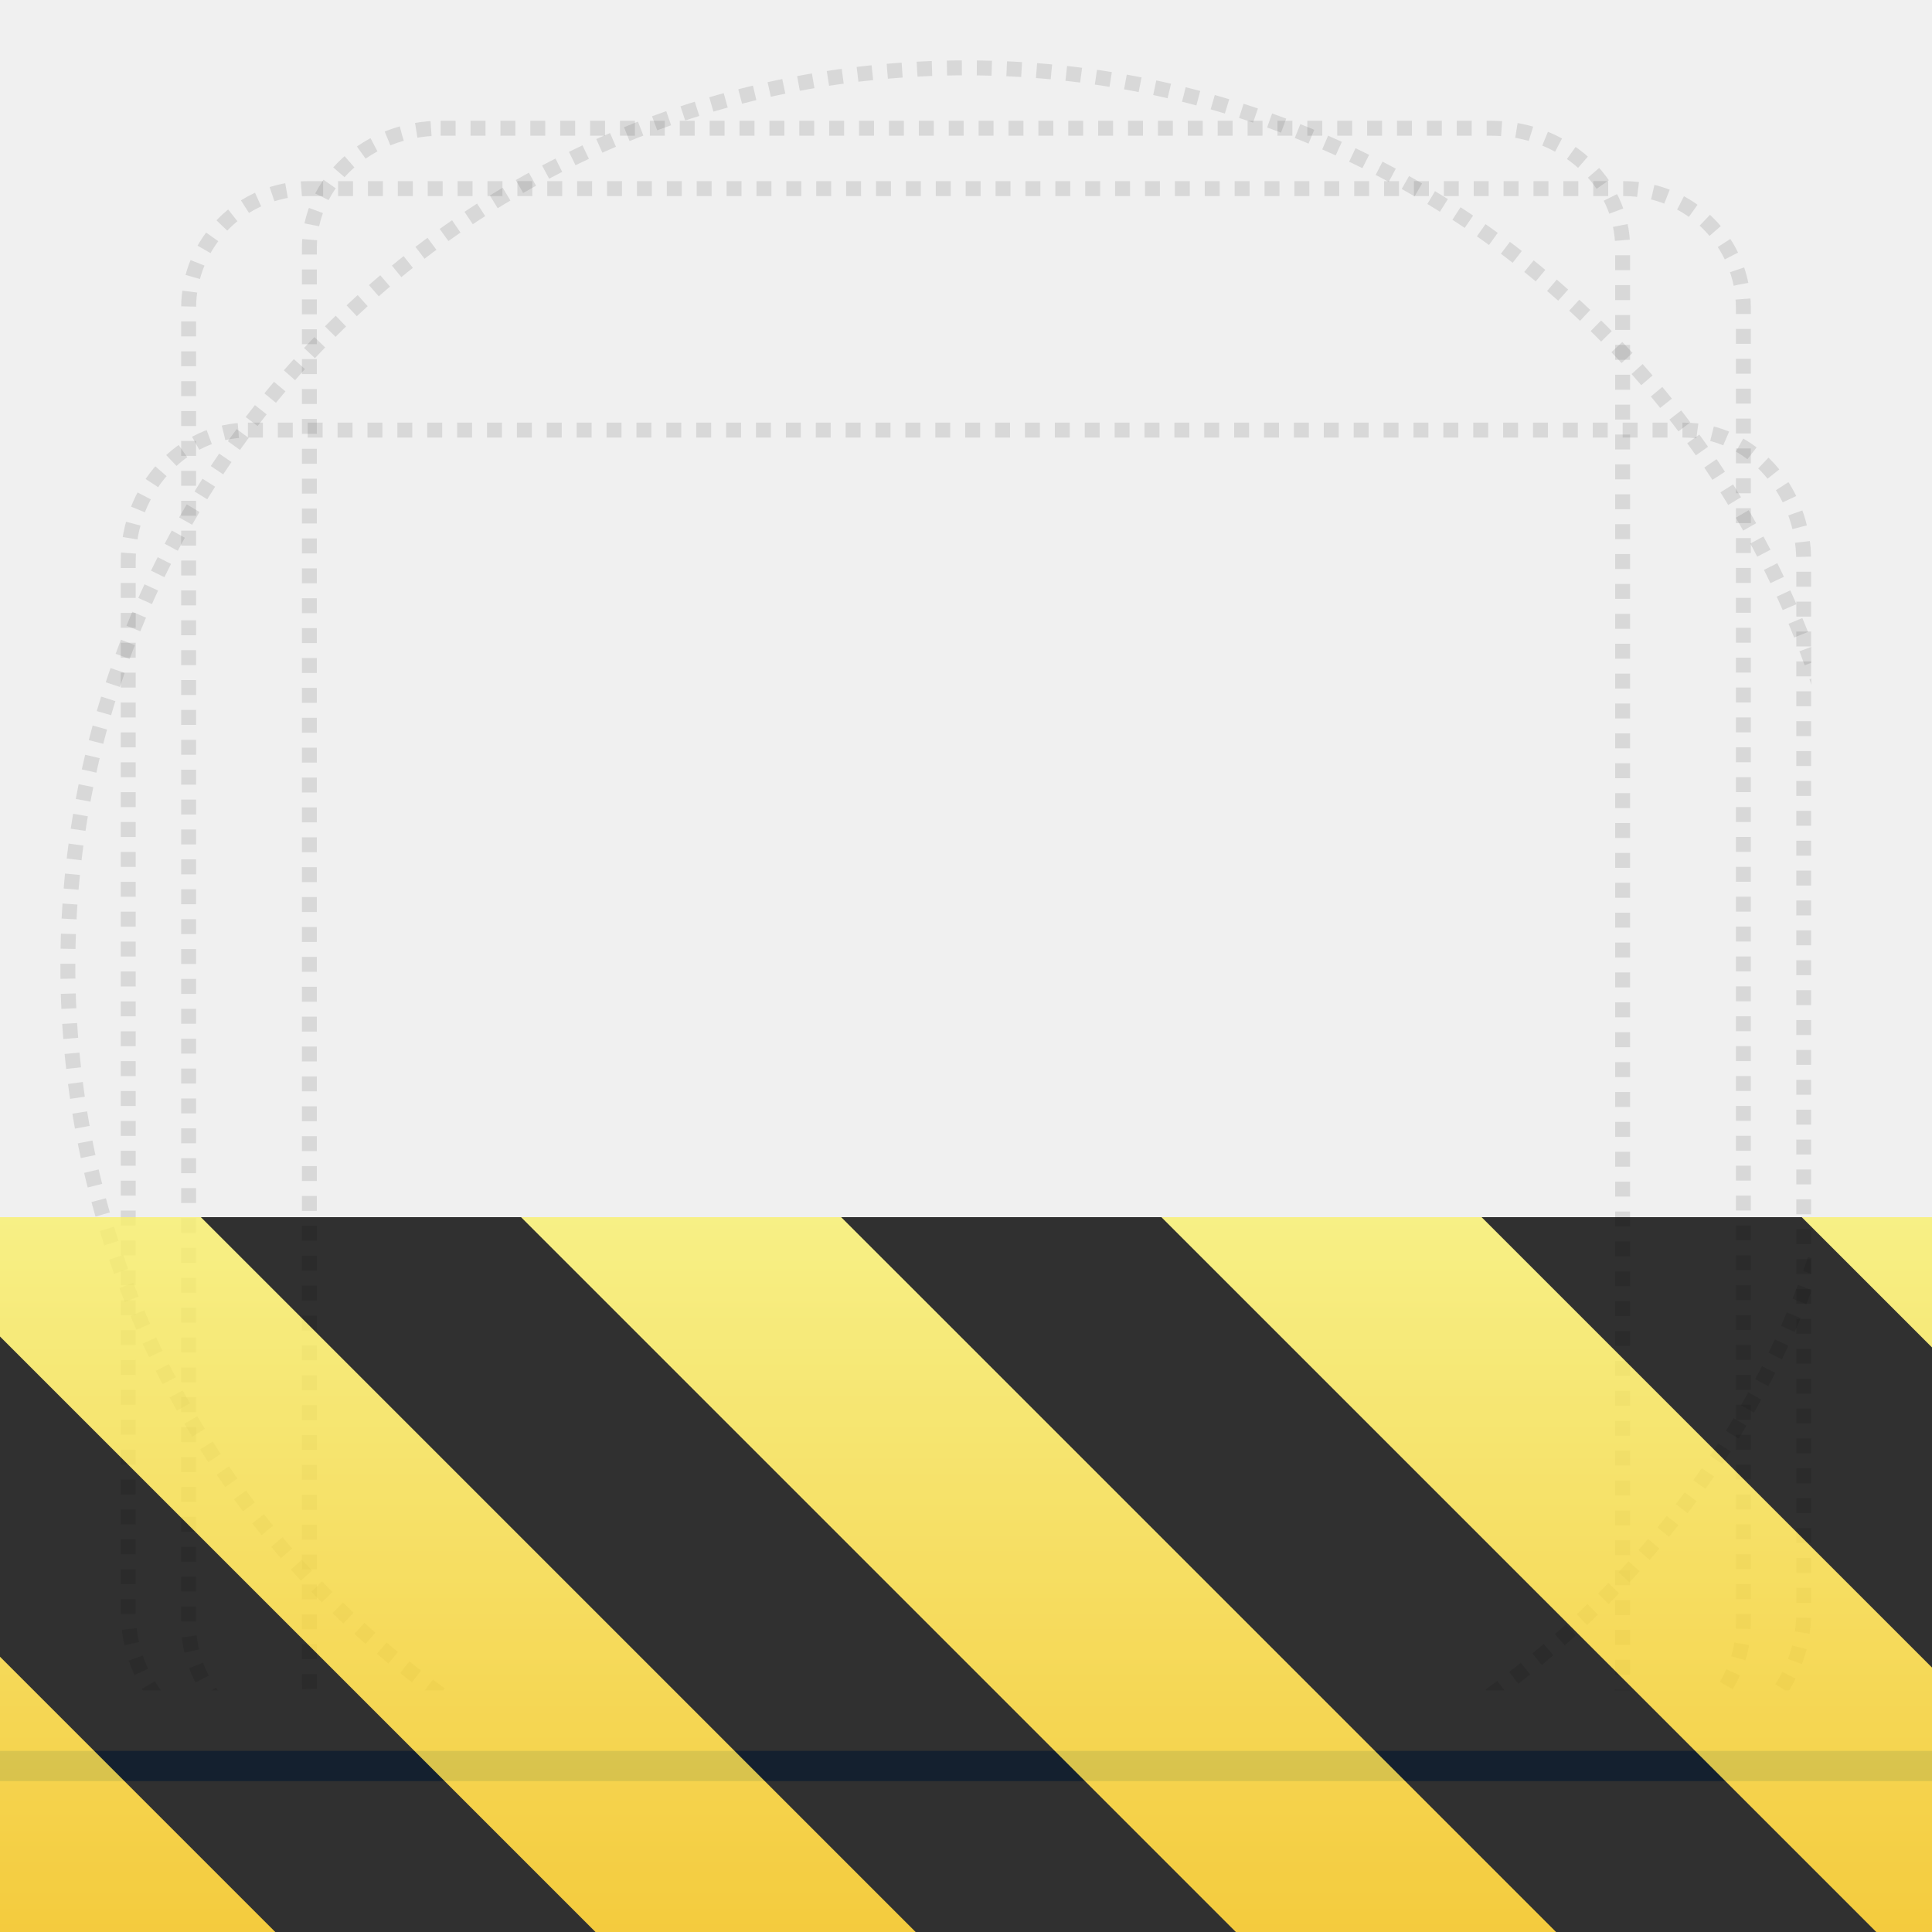
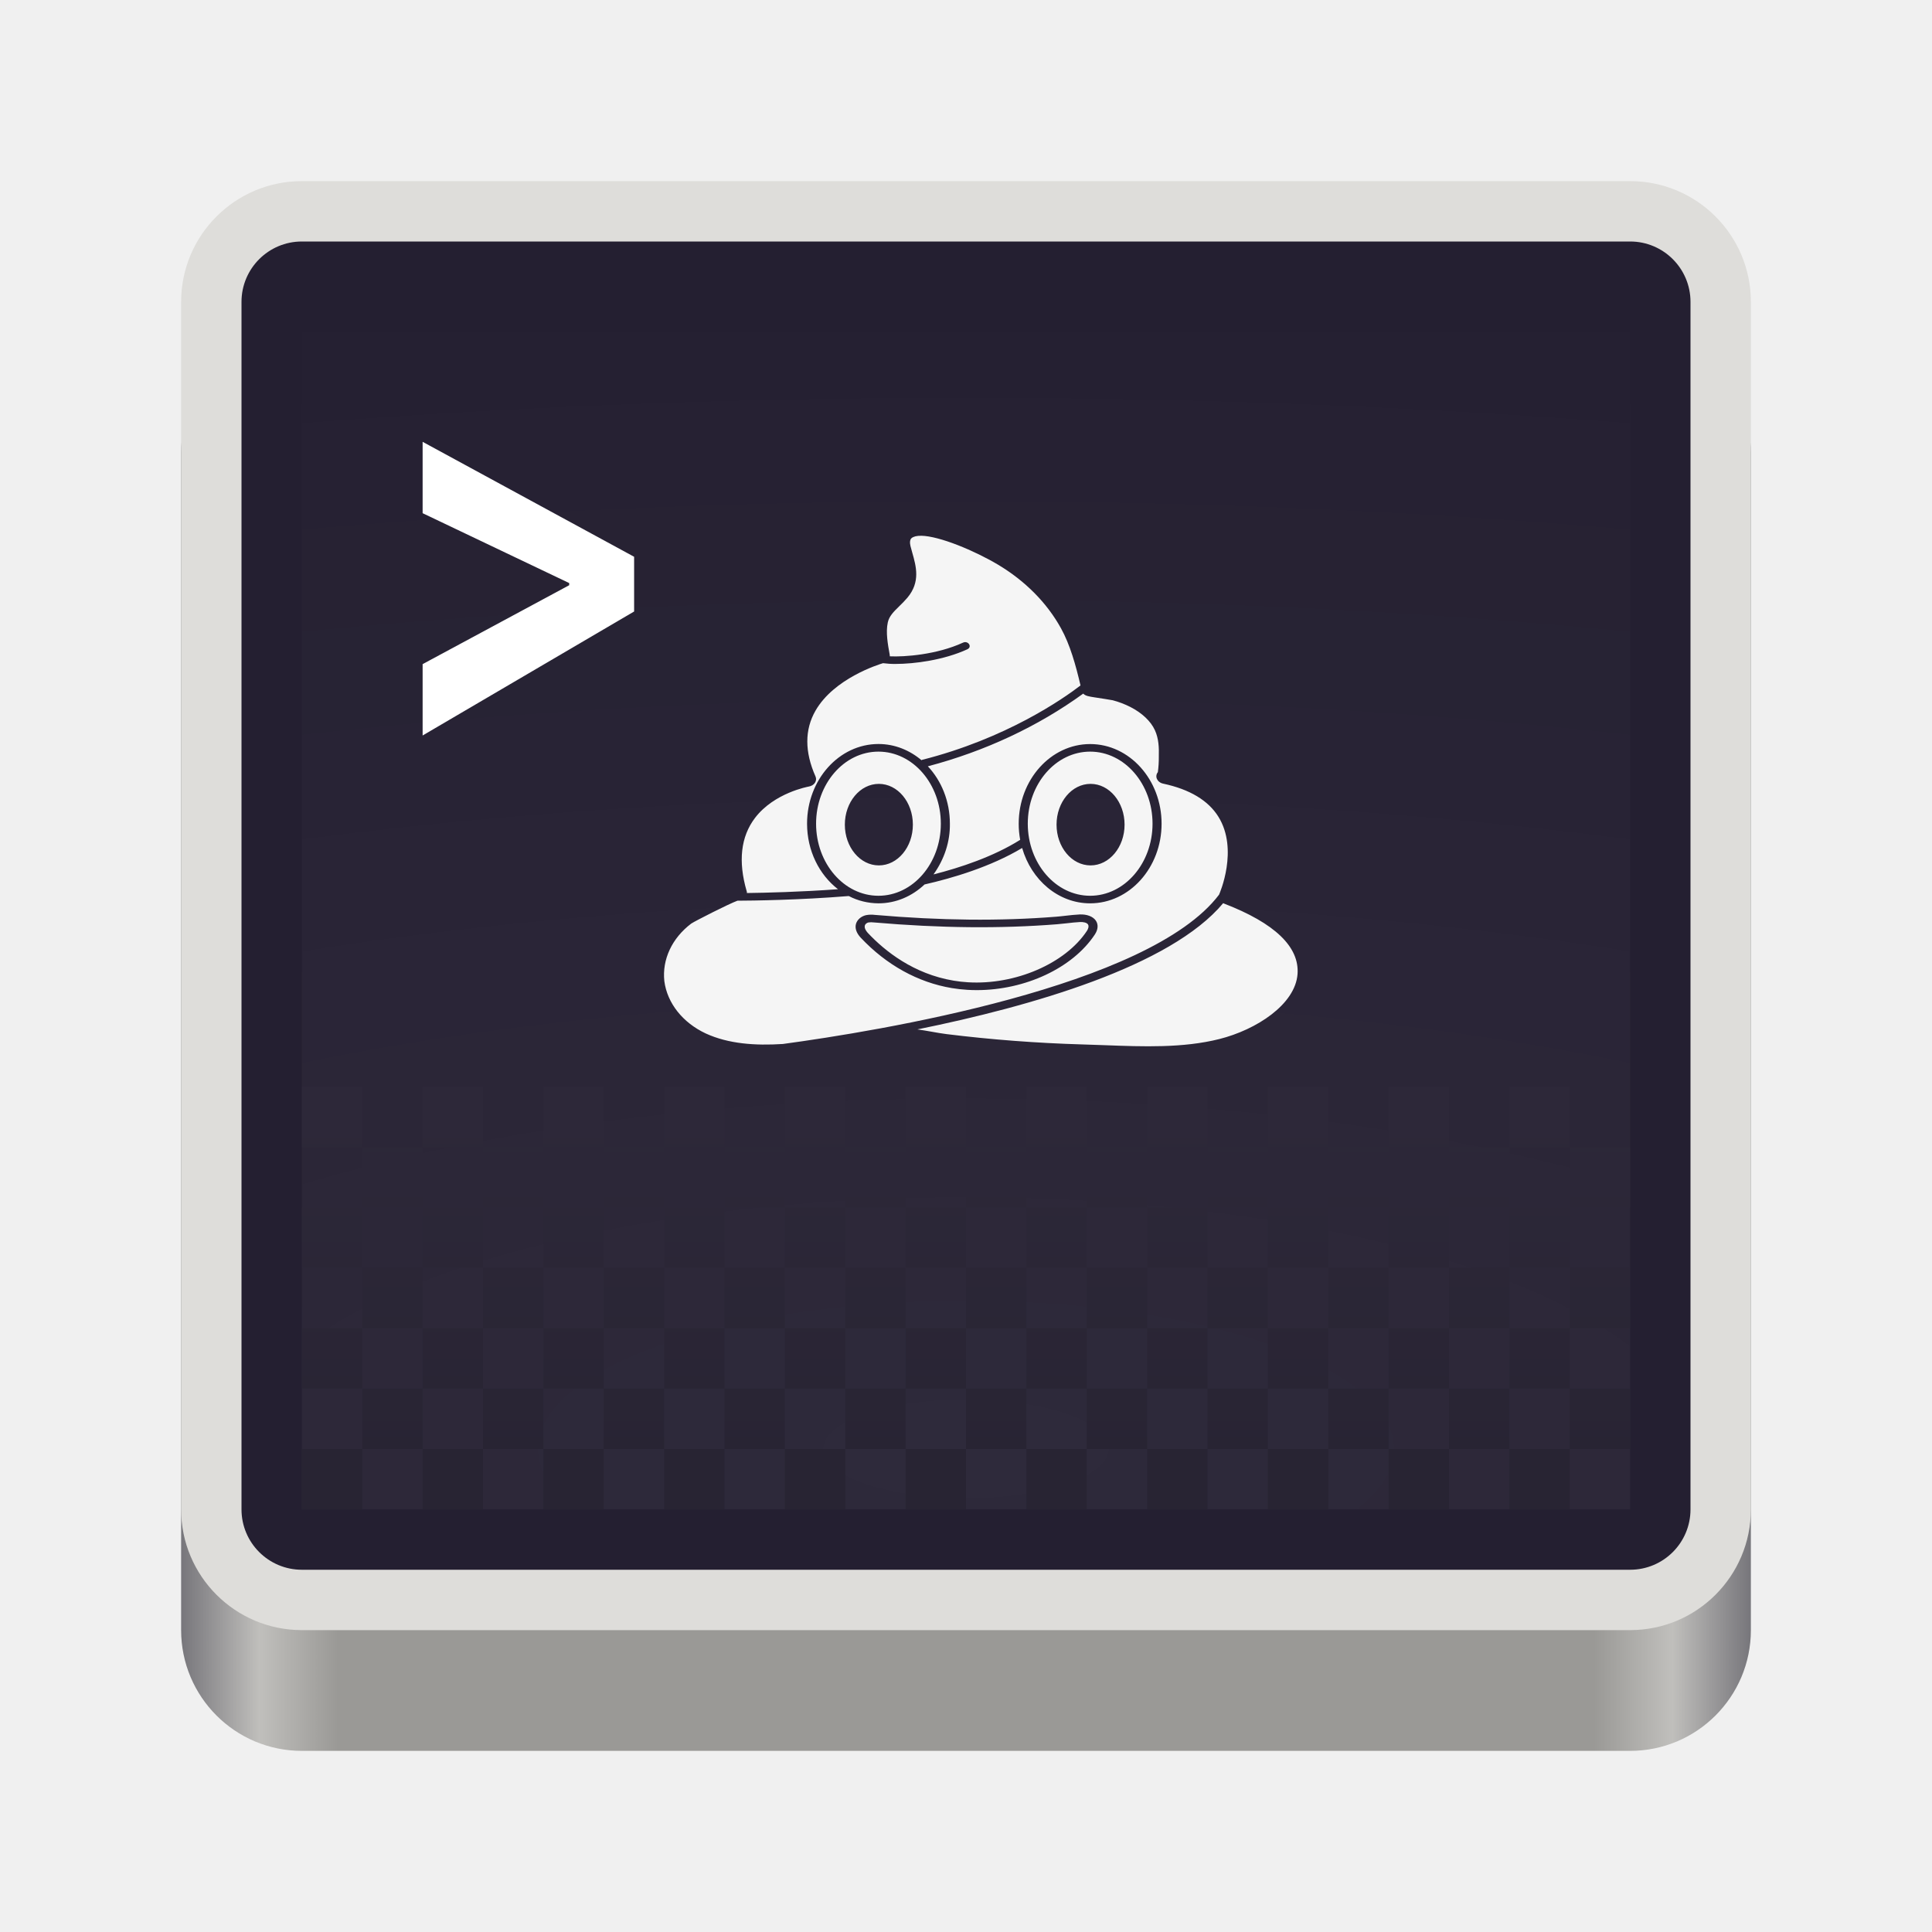
- <svg xmlns="http://www.w3.org/2000/svg" xmlns:xlink="http://www.w3.org/1999/xlink" width="128px" height="128px" viewBox="0 0 128 128" version="1.1">
+ <svg xmlns="http://www.w3.org/2000/svg" xmlns:xlink="http://www.w3.org/1999/xlink" viewBox="0 0 128 128" style="display:inline;enable-background:new" version="1.0" height="128" width="128" xml:space="preserve">
  <defs>
-     <filter id="alpha" filterUnits="objectBoundingBox" x="0%" y="0%" width="100%" height="100%">
-       <feColorMatrix type="matrix" in="SourceGraphic" values="0 0 0 0 1 0 0 0 0 1 0 0 0 0 1 0 0 0 1 0" />
-     </filter>
-     <mask id="mask0">
-       <g filter="url(#alpha)">
-         <rect x="0" y="0" width="128" height="128" style="fill:rgb(0%,0%,0%);fill-opacity:0.1;stroke:none;" />
+     <linearGradient id="c">
+       <stop offset="0" style="stop-color:#2d2839;stop-opacity:1" />
+       <stop offset="1" style="stop-color:#282433;stop-opacity:1" />
+     </linearGradient>
+     <linearGradient id="b">
+       <stop offset="0" style="stop-color:#fff;stop-opacity:1" />
+       <stop offset="1" style="stop-color:#fff;stop-opacity:.094" />
+     </linearGradient>
+     <linearGradient id="a">
+       <stop offset="0" style="stop-color:#77767b;stop-opacity:1" />
+       <stop style="stop-color:#c0bfbc;stop-opacity:1" offset=".05" />
+       <stop offset=".1" style="stop-color:#9a9996;stop-opacity:1" />
+       <stop style="stop-color:#9a9996;stop-opacity:1" offset=".9" />
+       <stop offset=".95" style="stop-color:#c0bfbc;stop-opacity:1" />
+       <stop offset="1" style="stop-color:#77767b;stop-opacity:1" />
+     </linearGradient>
+     <linearGradient gradientUnits="userSpaceOnUse" y2="44" x2="464" y1="44" x1="48" id="d" xlink:href="#a" />
+     <radialGradient gradientUnits="userSpaceOnUse" gradientTransform="matrix(-4.72727 0 0 -1.63636 238.545 49.766)" r="44" fy="194.19" fx="64" cy="194.19" cx="64" id="e" xlink:href="#b" />
+     <linearGradient gradientUnits="userSpaceOnUse" y2="269.137" x2="70.347" y1="245.395" x1="70.347" id="f" xlink:href="#c" />
+   </defs>
+   <g transform="translate(0 -172)" style="display:inline">
+     <g style="display:inline">
+       <g transform="rotate(-30 420.699 288.42)" style="display:inline;enable-background:new" />
+       <rect transform="matrix(.25 0 0 .25 0 225)" style="display:inline;opacity:1;fill:url(#d);fill-opacity:1;stroke:none;stroke-width:1;stroke-linecap:butt;stroke-linejoin:miter;stroke-miterlimit:4;stroke-dasharray:none;stroke-dashoffset:0;stroke-opacity:1;marker:none;marker-start:none;marker-mid:none;marker-end:none;paint-order:normal;enable-background:new" width="416" height="376" x="48" y="-124" rx="32" ry="32" />
+       <rect ry="32" rx="32" y="-164" x="48" height="384" width="416" style="display:inline;opacity:1;fill:#deddda;fill-opacity:1;stroke:none;stroke-width:1;stroke-linecap:butt;stroke-linejoin:miter;stroke-miterlimit:4;stroke-dasharray:none;stroke-dashoffset:0;stroke-opacity:1;marker:none;marker-start:none;marker-mid:none;marker-end:none;paint-order:normal;enable-background:new" transform="matrix(.25 0 0 .25 0 225)" />
+       <rect transform="scale(1 -1)" ry="4" rx="4" y="-276" x="16" height="88" width="96" style="display:inline;opacity:1;vector-effect:none;fill:#241f31;fill-opacity:1;stroke:none;stroke-width:.011px;stroke-linecap:butt;stroke-linejoin:miter;stroke-miterlimit:4;stroke-dasharray:none;stroke-dashoffset:0;stroke-opacity:1;marker:none;marker-start:none;marker-mid:none;marker-end:none;paint-order:normal;enable-background:new" />
+       <g style="display:inline;enable-background:new" transform="translate(0 -6.916)">
+         <g transform="matrix(1.69823 0 0 1.61829 -799.006 -439.388)" style="display:inline;enable-background:new">
+           <path style="display:inline;fill:#f5f5f5;fill-opacity:1;fill-rule:nonzero;stroke:#fff;stroke-width:.605;stroke-dasharray:none;stroke-opacity:0;enable-background:new" d="m 506.425,404.007 c -0.164,-0.002 -0.293,0.029 -0.371,0.098 -0.06,0.053 -0.075,0.18 -0.04,0.325 0.022,0.09 0.045,0.178 0.069,0.266 0.152,0.562 0.325,1.199 -0.186,1.842 -0.1,0.122 -0.207,0.24 -0.32,0.352 -0.221,0.227 -0.395,0.406 -0.449,0.668 -0.083,0.404 8e-4,0.889 0.075,1.317 0.004,0.022 0.005,0.045 0.002,0.067 0.578,0.03 1.836,-0.068 2.851,-0.557 0.209,-0.106 0.384,0.175 0.17,0.272 -0.908,0.437 -2.053,0.597 -2.795,0.597 -0.163,0.002 -0.326,-0.009 -0.488,-0.031 -0.194,0.06 -1.914,0.629 -2.634,1.943 -0.427,0.779 -0.427,1.686 0,2.695 0.076,0.18 -0.05,0.376 -0.264,0.413 -0.012,0.003 -1.349,0.251 -2.098,1.286 -0.553,0.764 -0.663,1.772 -0.325,2.993 l 0.002,8.1e-4 c 0.007,0.026 0.009,0.052 0.008,0.079 0.731,-0.01 2.084,-0.043 3.554,-0.156 -0.729,-0.589 -1.207,-1.572 -1.207,-2.684 0,-1.798 1.249,-3.261 2.786,-3.261 0.635,0 1.219,0.253 1.689,0.672 l -0.007,-0.018 c 3.299,-0.872 5.525,-2.507 6.2,-3.051 -0.184,-0.829 -0.408,-1.672 -0.762,-2.341 -0.547,-1.04 -1.394,-1.938 -2.456,-2.604 -0.914,-0.571 -2.293,-1.176 -3.003,-1.184 z m 6.328,6.462 c -1.767,1.345 -3.83,2.358 -6.061,2.976 0.529,0.594 0.859,1.426 0.859,2.349 0.01,0.731 -0.212,1.45 -0.639,2.077 1.042,-0.277 2.333,-0.725 3.381,-1.416 -0.038,-0.219 -0.058,-0.439 -0.057,-0.661 0,-1.798 1.251,-3.26 2.787,-3.26 1.537,0 2.787,1.462 2.787,3.26 0,1.798 -1.251,3.261 -2.787,3.261 -1.24,0 -2.293,-0.953 -2.653,-2.266 -1.224,0.77 -2.719,1.234 -3.807,1.493 -0.486,0.481 -1.113,0.773 -1.798,0.773 -0.411,-0.003 -0.812,-0.107 -1.159,-0.299 -1.943,0.166 -3.756,0.189 -4.343,0.191 -0.361,0.141 -1.636,0.823 -1.802,0.936 -0.752,0.597 -1.141,1.47 -1.05,2.357 0.113,0.902 0.715,1.7 1.617,2.143 0.883,0.426 1.929,0.503 3.006,0.43 3.677,-0.522 14.295,-2.33 17.019,-6.114 0.002,-0.009 0.005,-0.017 0.009,-0.025 0.008,-0.018 0.763,-1.821 -0.037,-3.167 -0.396,-0.666 -1.12,-1.121 -2.153,-1.352 -0.235,-0.053 -0.341,-0.294 -0.207,-0.472 0.026,-0.21 0.039,-0.421 0.037,-0.632 v -0.028 c 0.009,-0.329 -0.002,-0.712 -0.153,-1.057 -0.161,-0.368 -0.501,-0.705 -0.957,-0.95 -0.216,-0.115 -0.448,-0.208 -0.689,-0.275 -0.062,-0.015 -0.511,-0.087 -0.702,-0.118 -0.219,-0.035 -0.365,-0.06 -0.445,-0.152 z m -7.989,2.375 c -1.342,0 -2.433,1.323 -2.433,2.95 0,1.627 1.091,2.951 2.433,2.951 1.342,0 2.434,-1.324 2.434,-2.951 0,-1.627 -1.092,-2.95 -2.434,-2.95 z m 8.259,0 c -1.342,0 -2.433,1.323 -2.433,2.95 0,1.627 1.091,2.951 2.433,2.951 1.342,0 2.434,-1.324 2.434,-2.951 0,-1.627 -1.092,-2.95 -2.434,-2.95 z m -8.243,1.32 c 0.733,0 1.327,0.747 1.327,1.669 0,0.922 -0.594,1.669 -1.327,1.669 -0.733,0 -1.327,-0.747 -1.327,-1.669 0,-0.922 0.594,-1.669 1.327,-1.669 z m 8.259,0 c 0.733,0 1.327,0.747 1.327,1.669 0,0.922 -0.594,1.669 -1.327,1.669 -0.733,0 -1.327,-0.747 -1.327,-1.669 0,-0.922 0.594,-1.669 1.327,-1.669 z m 5.173,4.885 c -2.053,2.585 -7.491,4.222 -11.929,5.167 0.187,0.027 0.374,0.061 0.558,0.095 0.206,0.038 0.4,0.075 0.583,0.098 1.751,0.227 3.516,0.368 5.285,0.422 0.289,0.009 0.581,0.02 0.876,0.031 1.506,0.06 3.062,0.122 4.477,-0.251 1.451,-0.382 2.965,-1.419 3.052,-2.662 0.077,-1.113 -0.888,-2.084 -2.869,-2.885 -0.011,-0.005 -0.022,-0.01 -0.032,-0.016 z m -5.596,0.461 c 0.279,-0.012 0.516,0.081 0.628,0.251 0.105,0.159 0.09,0.368 -0.04,0.573 -0.864,1.371 -2.718,2.274 -4.602,2.274 -0.124,6e-5 -0.247,-0.004 -0.37,-0.012 -0.204,-0.013 -0.407,-0.037 -0.608,-0.072 -1.32,-0.232 -2.547,-0.944 -3.548,-2.059 -0.173,-0.193 -0.239,-0.398 -0.186,-0.578 0.05,-0.166 0.195,-0.298 0.383,-0.347 0.115,-0.024 0.233,-0.028 0.35,-0.012 2.569,0.233 4.881,0.258 7.068,0.075 0.124,-0.01 0.248,-0.025 0.373,-0.04 0.18,-0.022 0.367,-0.044 0.553,-0.053 z m 0.018,0.31 c -0.171,0.008 -0.341,0.029 -0.522,0.051 -0.13,0.016 -0.259,0.03 -0.388,0.041 -2.211,0.183 -4.545,0.159 -7.137,-0.075 -0.071,-0.011 -0.144,-0.01 -0.216,8.1e-4 -0.068,0.018 -0.12,0.066 -0.139,0.125 h 0.002 c -0.034,0.118 0.073,0.256 0.121,0.309 0.661,0.737 1.777,1.673 3.339,1.948 0.186,0.033 0.375,0.055 0.564,0.067 1.843,0.118 3.795,-0.766 4.638,-2.103 0.052,-0.082 0.089,-0.195 0.041,-0.268 -0.051,-0.078 -0.193,-0.1 -0.302,-0.096 z" />
+         </g>
      </g>
-     </mask>
-     <clipPath id="clip1">
-       <rect x="0" y="0" width="192" height="152" />
-     </clipPath>
-     <g id="surface10726" clip-path="url(#clip1)">
-       <path style="fill:none;stroke-width:0.99;stroke-linecap:butt;stroke-linejoin:miter;stroke:rgb(0%,0%,0%);stroke-opacity:1;stroke-dasharray:0.99,0.99;stroke-miterlimit:4;" d="M 123.504 236 C 123.504 268.863 96.863 295.504 64 295.504 C 31.137 295.504 4.496 268.863 4.496 236 C 4.496 203.137 31.137 176.496 64 176.496 C 96.863 176.496 123.504 203.137 123.504 236 Z M 123.504 236 " transform="matrix(1,0,0,1,8,-156)" />
+       <rect transform="scale(-1)" style="display:inline;opacity:.05;vector-effect:none;fill:url(#e);fill-opacity:1;stroke:none;stroke-width:.011px;stroke-linecap:butt;stroke-linejoin:miter;stroke-miterlimit:4;stroke-dasharray:none;stroke-dashoffset:0;stroke-opacity:1;marker:none;marker-start:none;marker-mid:none;marker-end:none;paint-order:normal;enable-background:new" width="88" height="78" x="-108" y="-272" />
+       <g transform="translate(-2 -2)" style="fill:#fff">
+         <path d="M 44.012,210.888 30,203.272 V 208 l 9.711,4.63 v 0.142 L 30,218 v 4.728 l 14.012,-8.215 z" style="font-style:normal;font-variant:normal;font-weight:700;font-stretch:normal;font-size:medium;line-height:1.25;font-family:'Source Code Pro';-inkscape-font-specification:'Source Code Pro, Bold';font-variant-ligatures:normal;font-variant-caps:normal;font-variant-numeric:normal;font-feature-settings:normal;text-align:start;letter-spacing:0;word-spacing:0;writing-mode:lr-tb;text-anchor:start;fill:#fff;fill-opacity:1;stroke:none;stroke-width:.25" />
+       </g>
+       <path d="m 100,244 h 4 v 4 h -4 z m -8,0 h 4 v 4 h -4 z m -8,0 h 4 v 4 h -4 z m -8,0 h 4 v 4 h -4 z m -8,0 h 4 v 4 h -4 z m -8,0 h 4 v 4 h -4 z m -8,0 h 4 v 4 h -4 z m -8,0 h 4 v 4 h -4 z m -8,0 h 4 v 4 h -4 z m -8,0 h 4 v 4 h -4 z m -8,0 h 4 v 4 h -4 z m 84,4 h 4 v 4 h -4 z m -8,0 h 4 v 4 h -4 z m -8,0 h 4 v 4 h -4 z m -8,0 h 4 v 4 h -4 z m -8,0 h 4 v 4 h -4 z m -8,0 h 4 v 4 h -4 z m -8,0 h 4 v 4 h -4 z m -8,0 h 4 v 4 h -4 z m -8,0 h 4 v 4 h -4 z m -8,0 h 4 v 4 h -4 z m -8,0 h 4 v 4 h -4 z m 76,4 h 4 v 4 h -4 z m -8,0 h 4 v 4 h -4 z m -8,0 h 4 v 4 h -4 z m -8,0 h 4 v 4 h -4 z m -8,0 h 4 v 4 h -4 z m -8,0 h 4 v 4 h -4 z m -8,0 h 4 v 4 h -4 z m -8,0 h 4 v 4 h -4 z m -8,0 h 4 v 4 h -4 z m -8,0 h 4 v 4 h -4 z m -8,0 h 4 v 4 h -4 z m 84,4 h 4 v 4 h -4 z m -8,0 h 4 v 4 h -4 z m -8,0 h 4 v 4 h -4 z m -8,0 h 4 v 4 h -4 z m -8,0 h 4 v 4 h -4 z m -8,0 h 4 v 4 h -4 z m -8,0 h 4 v 4 h -4 z m -8,0 h 4 v 4 h -4 z m -8,0 h 4 v 4 h -4 z m -8,0 h 4 v 4 h -4 z m -8,0 h 4 v 4 h -4 z m 76,4 h 4 v 4 h -4 z m -8,0 h 4 v 4 h -4 z m -8,0 h 4 v 4 h -4 z m -8,0 h 4 v 4 h -4 z m -8,0 h 4 v 4 h -4 z m -8,0 h 4 v 4 h -4 z m -8,0 h 4 v 4 h -4 z m -8,0 h 4 v 4 h -4 z m -8,0 h 4 v 4 h -4 z m -8,0 h 4 v 4 h -4 z m -8,0 h 4 v 4 h -4 z m 84,4 h 4 v 4 h -4 z m -8,0 h 4 v 4 h -4 z m -8,0 h 4 v 4 h -4 z m -8,0 h 4 v 4 h -4 z m -8,0 h 4 v 4 h -4 z m -8,0 h 4 v 4 h -4 z m -8,0 h 4 v 4 h -4 z m -8,0 h 4 v 4 h -4 z m -8,0 h 4 v 4 h -4 z m -8,0 h 4 v 4 h -4 z m -8,0 h 4 v 4 h -4 z m 76,4 h 4 v 4 h -4 z m -8,0 h 4 v 4 h -4 z m -8,0 h 4 v 4 h -4 z m -8,0 h 4 v 4 h -4 z m -8,0 h 4 v 4 h -4 z m -8,0 h 4 v 4 h -4 z m -8,0 h 4 v 4 h -4 z m -8,0 h 4 v 4 h -4 z m -8,0 h 4 v 4 h -4 z m -8,0 h 4 v 4 h -4 z m -8,0 h 4 v 4 h -4 z" style="display:inline;opacity:1;vector-effect:none;fill:url(#f);fill-opacity:1;stroke:none;stroke-width:8;stroke-linecap:round;stroke-linejoin:round;stroke-miterlimit:4;stroke-dasharray:none;stroke-dashoffset:0;stroke-opacity:1;marker:none;marker-start:none;marker-mid:none;marker-end:none;paint-order:normal" />
    </g>
-     <mask id="mask1">
-       <g filter="url(#alpha)">
-         <rect x="0" y="0" width="128" height="128" style="fill:rgb(0%,0%,0%);fill-opacity:0.1;stroke:none;" />
-       </g>
-     </mask>
-     <clipPath id="clip2">
-       <rect x="0" y="0" width="192" height="152" />
-     </clipPath>
-     <g id="surface10729" clip-path="url(#clip2)">
-       <path style="fill:none;stroke-width:0.99;stroke-linecap:butt;stroke-linejoin:miter;stroke:rgb(0%,0%,0%);stroke-opacity:1;stroke-dasharray:0.99,0.99;stroke-miterlimit:4;" d="M 29.195 180.496 L 98.805 180.496 C 103.609 180.496 107.504 184.047 107.504 188.426 L 107.504 283.574 C 107.504 287.953 103.609 291.504 98.805 291.504 L 29.195 291.504 C 24.391 291.504 20.496 287.953 20.496 283.574 L 20.496 188.426 C 20.496 184.047 24.391 180.496 29.195 180.496 Z M 29.195 180.496 " transform="matrix(1,0,0,1,8,-156)" />
-     </g>
-     <mask id="mask2">
-       <g filter="url(#alpha)">
-         <rect x="0" y="0" width="128" height="128" style="fill:rgb(0%,0%,0%);fill-opacity:0.1;stroke:none;" />
-       </g>
-     </mask>
-     <clipPath id="clip3">
-       <rect x="0" y="0" width="192" height="152" />
-     </clipPath>
-     <g id="surface10732" clip-path="url(#clip3)">
-       <path style="fill:none;stroke-width:0.99;stroke-linecap:butt;stroke-linejoin:miter;stroke:rgb(0%,0%,0%);stroke-opacity:1;stroke-dasharray:0.99,0.99;stroke-miterlimit:4;" d="M 20.418 184.496 L 107.582 184.496 C 111.957 184.496 115.504 188.043 115.504 192.418 L 115.504 279.582 C 115.504 283.957 111.957 287.504 107.582 287.504 L 20.418 287.504 C 16.043 287.504 12.496 283.957 12.496 279.582 L 12.496 192.418 C 12.496 188.043 16.043 184.496 20.418 184.496 Z M 20.418 184.496 " transform="matrix(1,0,0,1,8,-156)" />
-     </g>
-     <mask id="mask3">
-       <g filter="url(#alpha)">
-         <rect x="0" y="0" width="128" height="128" style="fill:rgb(0%,0%,0%);fill-opacity:0.1;stroke:none;" />
-       </g>
-     </mask>
-     <clipPath id="clip4">
-       <rect x="0" y="0" width="192" height="152" />
-     </clipPath>
-     <g id="surface10735" clip-path="url(#clip4)">
-       <path style="fill:none;stroke-width:0.99;stroke-linecap:butt;stroke-linejoin:miter;stroke:rgb(0%,0%,0%);stroke-opacity:1;stroke-dasharray:0.99,0.99;stroke-miterlimit:4;" d="M 16.426 200.496 L 111.574 200.496 C 115.953 200.496 119.504 204.391 119.504 209.195 L 119.504 278.805 C 119.504 283.609 115.953 287.504 111.574 287.504 L 16.426 287.504 C 12.047 287.504 8.496 283.609 8.496 278.805 L 8.496 209.195 C 8.496 204.391 12.047 200.496 16.426 200.496 Z M 16.426 200.496 " transform="matrix(1,0,0,1,8,-156)" />
-     </g>
-     <mask id="mask5">
-       <g filter="url(#alpha)">
-         <rect x="0" y="0" width="128" height="128" style="fill:rgb(0%,0%,0%);fill-opacity:0.1;stroke:none;" />
-       </g>
-     </mask>
-     <clipPath id="clip7">
-       <rect x="0" y="0" width="192" height="152" />
-     </clipPath>
-     <g id="surface10726" clip-path="url(#clip7)">
-       <path style="fill:none;stroke-width:0.99;stroke-linecap:butt;stroke-linejoin:miter;stroke:rgb(0%,0%,0%);stroke-opacity:1;stroke-dasharray:0.99,0.99;stroke-miterlimit:4;" d="M 123.504 236 C 123.504 268.863 96.863 295.504 64 295.504 C 31.137 295.504 4.496 268.863 4.496 236 C 4.496 203.137 31.137 176.496 64 176.496 C 96.863 176.496 123.504 203.137 123.504 236 Z M 123.504 236 " transform="matrix(1,0,0,1,8,-156)" />
-     </g>
-     <mask id="mask6">
-       <g filter="url(#alpha)">
-         <rect x="0" y="0" width="128" height="128" style="fill:rgb(0%,0%,0%);fill-opacity:0.1;stroke:none;" />
-       </g>
-     </mask>
-     <clipPath id="clip8">
-       <rect x="0" y="0" width="192" height="152" />
-     </clipPath>
-     <g id="surface10729" clip-path="url(#clip8)">
-       <path style="fill:none;stroke-width:0.99;stroke-linecap:butt;stroke-linejoin:miter;stroke:rgb(0%,0%,0%);stroke-opacity:1;stroke-dasharray:0.99,0.99;stroke-miterlimit:4;" d="M 29.195 180.496 L 98.805 180.496 C 103.609 180.496 107.504 184.047 107.504 188.426 L 107.504 283.574 C 107.504 287.953 103.609 291.504 98.805 291.504 L 29.195 291.504 C 24.391 291.504 20.496 287.953 20.496 283.574 L 20.496 188.426 C 20.496 184.047 24.391 180.496 29.195 180.496 Z M 29.195 180.496 " transform="matrix(1,0,0,1,8,-156)" />
-     </g>
-     <mask id="mask7">
-       <g filter="url(#alpha)">
-         <rect x="0" y="0" width="128" height="128" style="fill:rgb(0%,0%,0%);fill-opacity:0.1;stroke:none;" />
-       </g>
-     </mask>
-     <clipPath id="clip9">
-       <rect x="0" y="0" width="192" height="152" />
-     </clipPath>
-     <g id="surface10732" clip-path="url(#clip9)">
-       <path style="fill:none;stroke-width:0.99;stroke-linecap:butt;stroke-linejoin:miter;stroke:rgb(0%,0%,0%);stroke-opacity:1;stroke-dasharray:0.99,0.99;stroke-miterlimit:4;" d="M 20.418 184.496 L 107.582 184.496 C 111.957 184.496 115.504 188.043 115.504 192.418 L 115.504 279.582 C 115.504 283.957 111.957 287.504 107.582 287.504 L 20.418 287.504 C 16.043 287.504 12.496 283.957 12.496 279.582 L 12.496 192.418 C 12.496 188.043 16.043 184.496 20.418 184.496 Z M 20.418 184.496 " transform="matrix(1,0,0,1,8,-156)" />
-     </g>
-     <mask id="mask8">
-       <g filter="url(#alpha)">
-         <rect x="0" y="0" width="128" height="128" style="fill:rgb(0%,0%,0%);fill-opacity:0.1;stroke:none;" />
-       </g>
-     </mask>
-     <clipPath id="clip10">
-       <rect x="0" y="0" width="192" height="152" />
-     </clipPath>
-     <g id="surface10735" clip-path="url(#clip10)">
-       <path style="fill:none;stroke-width:0.99;stroke-linecap:butt;stroke-linejoin:miter;stroke:rgb(0%,0%,0%);stroke-opacity:1;stroke-dasharray:0.99,0.99;stroke-miterlimit:4;" d="M 16.426 200.496 L 111.574 200.496 C 115.953 200.496 119.504 204.391 119.504 209.195 L 119.504 278.805 C 119.504 283.609 115.953 287.504 111.574 287.504 L 16.426 287.504 C 12.047 287.504 8.496 283.609 8.496 278.805 L 8.496 209.195 C 8.496 204.391 12.047 200.496 16.426 200.496 Z M 16.426 200.496 " transform="matrix(1,0,0,1,8,-156)" />
-     </g>
-     <clipPath id="clip6">
-       <rect x="0" y="0" width="128" height="128" />
-     </clipPath>
-     <g id="surface10750" clip-path="url(#clip6)">
-       <rect x="0" y="0" width="128" height="128" style="fill:rgb(94.118%,94.118%,94.118%);fill-opacity:1;stroke:none;" />
-       <use xlink:href="#surface10726" transform="matrix(1,0,0,1,-8,-16)" mask="url(#mask5)" />
-       <use xlink:href="#surface10729" transform="matrix(1,0,0,1,-8,-16)" mask="url(#mask6)" />
-       <use xlink:href="#surface10732" transform="matrix(1,0,0,1,-8,-16)" mask="url(#mask7)" />
-       <use xlink:href="#surface10735" transform="matrix(1,0,0,1,-8,-16)" mask="url(#mask8)" />
-       <path style="fill:none;stroke-width:2;stroke-linecap:butt;stroke-linejoin:miter;stroke:rgb(38.431%,62.745%,91.765%);stroke-opacity:1;stroke-miterlimit:4;" d="M 0 289 L 128 289 " transform="matrix(1,0,0,1,0,-172)" />
-     </g>
-     <clipPath id="clip5">
-       <rect x="0" y="0" width="128" height="128" />
-     </clipPath>
-     <g id="surface10753" clip-path="url(#clip5)" filter="url(#alpha)">
-       <use xlink:href="#surface10750" />
-     </g>
-     <mask id="mask4">
-       <use xlink:href="#surface10753" />
-     </mask>
-     <mask id="mask9">
-       <g filter="url(#alpha)">
-         <rect x="0" y="0" width="128" height="128" style="fill:rgb(0%,0%,0%);fill-opacity:0.8;stroke:none;" />
-       </g>
-     </mask>
-     <linearGradient id="linear0" gradientUnits="userSpaceOnUse" x1="300" y1="235" x2="428" y2="235" gradientTransform="matrix(0.000000000000000023,0.37,-0.98462,0.00000000000000006,295.385,-30.36)">
-       <stop offset="0" style="stop-color:rgb(97.647%,94.118%,41.961%);stop-opacity:1;" />
-       <stop offset="1" style="stop-color:rgb(96.078%,76.078%,6.667%);stop-opacity:1;" />
-     </linearGradient>
-     <clipPath id="clip12">
-       <rect x="0" y="0" width="128" height="128" />
-     </clipPath>
-     <g id="surface10747" clip-path="url(#clip12)">
-       <path style=" stroke:none;fill-rule:nonzero;fill:url(#linear0);" d="M 128 80.641 L 128 128 L 0 128 L 0 80.641 Z M 128 80.641 " />
-       <path style=" stroke:none;fill-rule:nonzero;fill:rgb(0%,0%,0%);fill-opacity:1;" d="M 13.309 80.641 L 60.664 128 L 81.879 128 L 34.52 80.641 Z M 55.73 80.641 L 103.094 128 L 124.309 128 L 76.945 80.641 Z M 98.16 80.641 L 128 110.48 L 128 89.27 L 119.371 80.641 Z M 0 88.547 L 0 109.762 L 18.238 128 L 39.453 128 Z M 0 88.547 " />
-     </g>
-     <clipPath id="clip11">
-       <rect x="0" y="0" width="128" height="128" />
-     </clipPath>
-     <g id="surface10752" clip-path="url(#clip11)">
-       <use xlink:href="#surface10747" mask="url(#mask9)" />
-     </g>
-   </defs>
-   <g id="surface10672">
-     <rect x="0" y="0" width="128" height="128" style="fill:rgb(94.118%,94.118%,94.118%);fill-opacity:1;stroke:none;" />
-     <use xlink:href="#surface10726" transform="matrix(1,0,0,1,-8,-16)" mask="url(#mask0)" />
-     <use xlink:href="#surface10729" transform="matrix(1,0,0,1,-8,-16)" mask="url(#mask1)" />
-     <use xlink:href="#surface10732" transform="matrix(1,0,0,1,-8,-16)" mask="url(#mask2)" />
-     <use xlink:href="#surface10735" transform="matrix(1,0,0,1,-8,-16)" mask="url(#mask3)" />
-     <path style="fill:none;stroke-width:2;stroke-linecap:butt;stroke-linejoin:miter;stroke:rgb(38.431%,62.745%,91.765%);stroke-opacity:1;stroke-miterlimit:4;" d="M 0 289 L 128 289 " transform="matrix(1,0,0,1,0,-172)" />
-     <use xlink:href="#surface10752" mask="url(#mask4)" />
  </g>
</svg>
